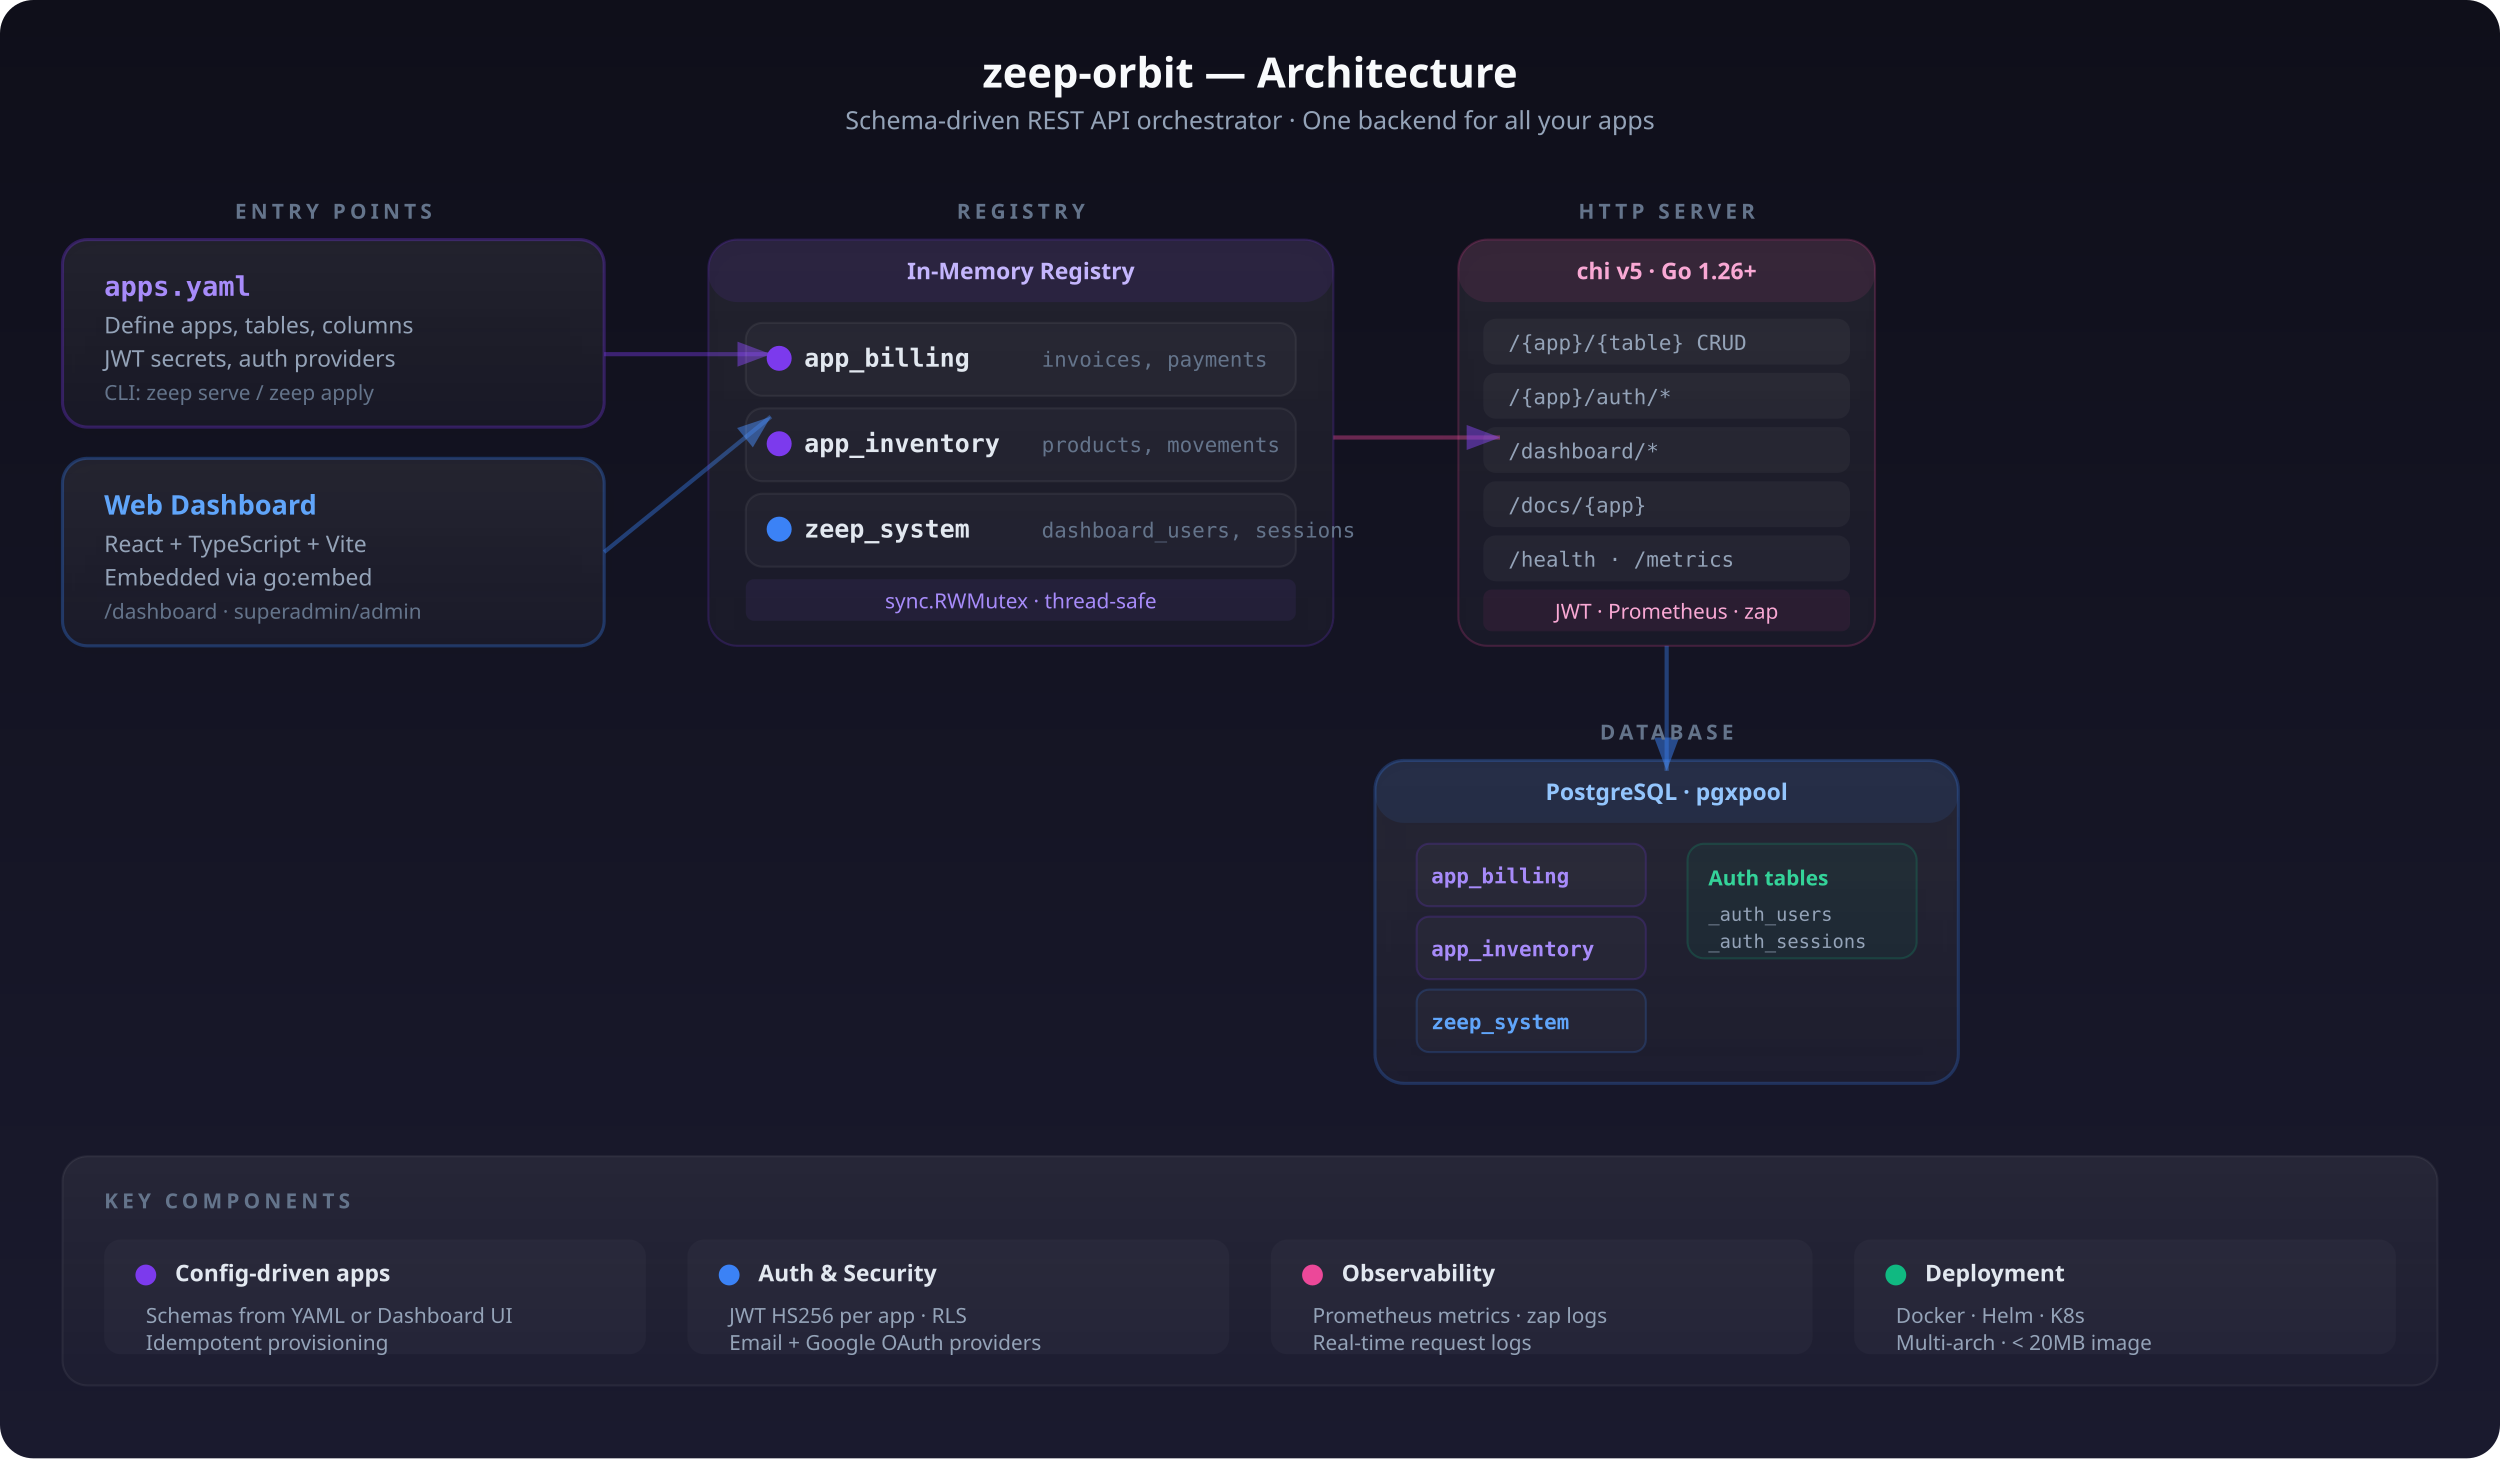
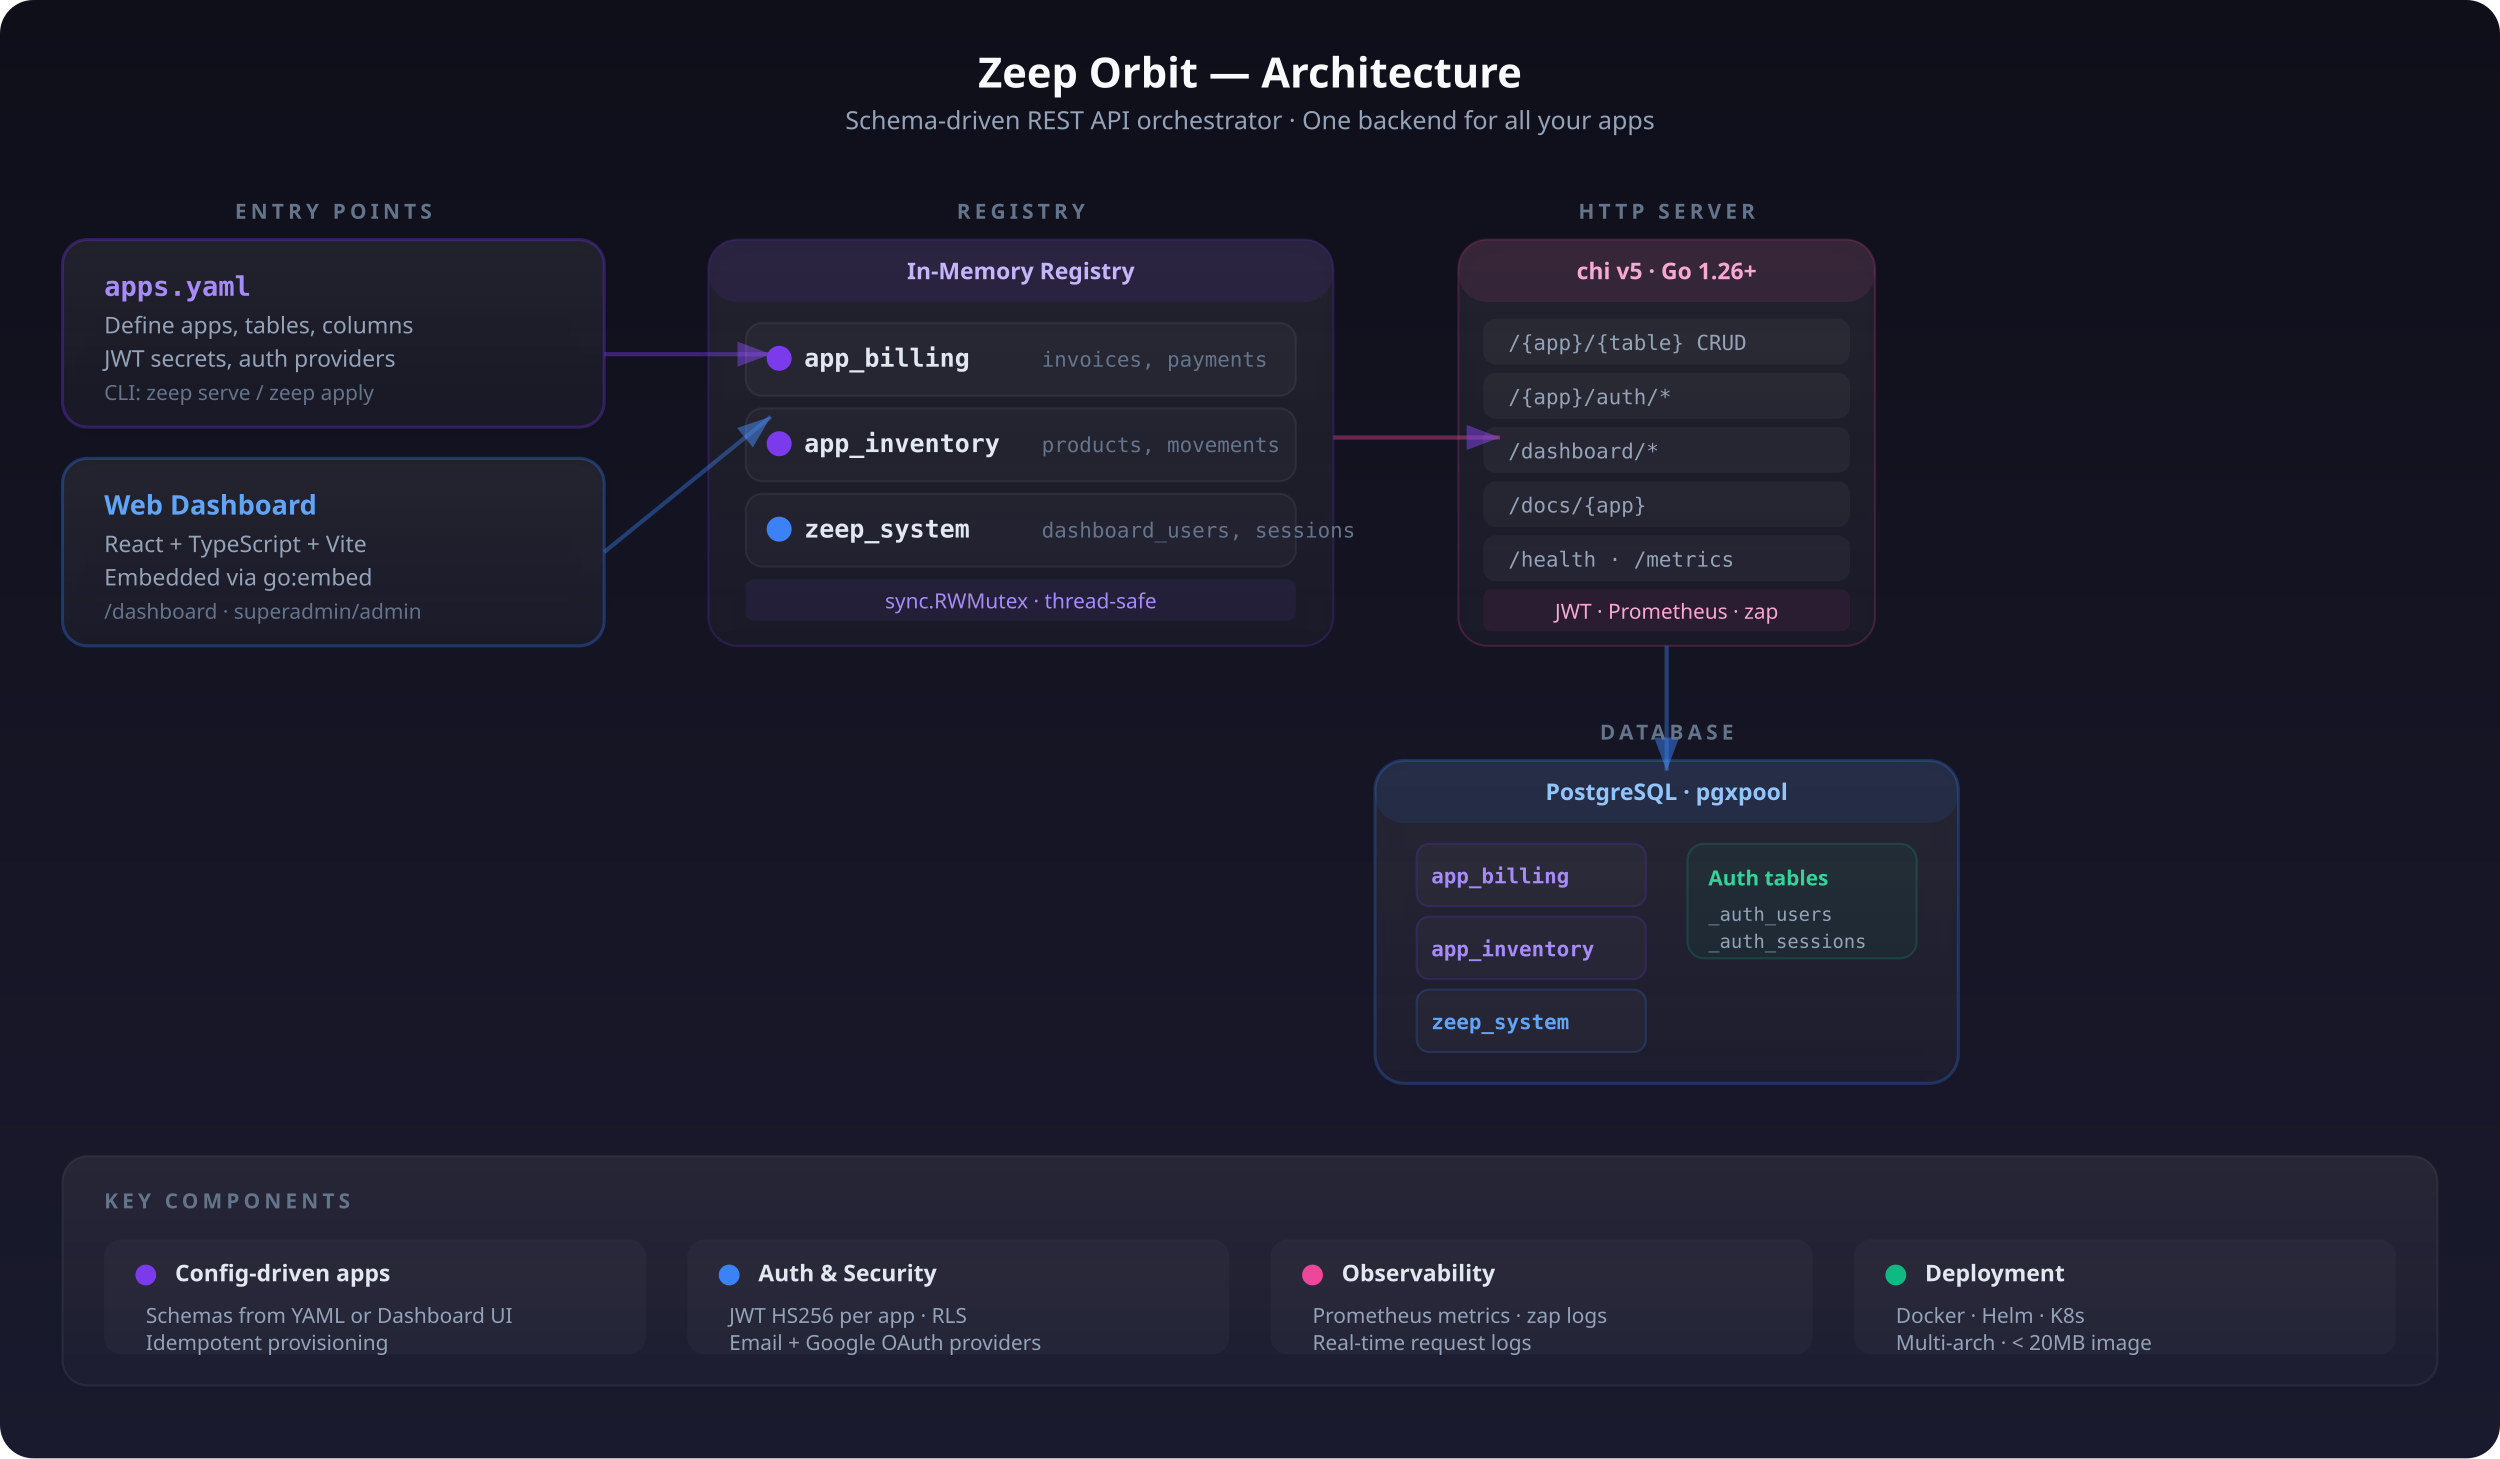
<svg xmlns="http://www.w3.org/2000/svg" viewBox="0 0 1200 700" fill="none">
  <defs>
    <linearGradient id="bg" x1="0" y1="0" x2="0" y2="1">
      <stop offset="0%" stop-color="#0F0F1A" />
      <stop offset="100%" stop-color="#1A1A2E" />
    </linearGradient>
    <linearGradient id="brand" x1="0" y1="0" x2="1" y2="1">
      <stop offset="0%" stop-color="#7C3AED" />
      <stop offset="100%" stop-color="#EC4899" />
    </linearGradient>
    <linearGradient id="card" x1="0" y1="0" x2="0" y2="1">
      <stop offset="0%" stop-color="rgba(255,255,255,0.06)" />
      <stop offset="100%" stop-color="rgba(255,255,255,0.02)" />
    </linearGradient>
    <filter id="shadow">
      <feDropShadow dx="0" dy="4" stdDeviation="8" flood-color="rgba(0,0,0,0.4)" />
    </filter>
  </defs>
  <rect width="1200" height="700" fill="url(#bg)" rx="16" />
-   <text x="600" y="42" fill="#F8FAFC" font-family="system-ui,sans-serif" font-size="20" font-weight="700" text-anchor="middle">zeep-orbit — Architecture</text>
+   <text x="600" y="42" fill="#F8FAFC" font-family="system-ui,sans-serif" font-size="20" font-weight="700" text-anchor="middle">Zeep Orbit — Architecture</text>
  <text x="600" y="62" fill="#94A3B8" font-family="system-ui,sans-serif" font-size="12" text-anchor="middle">Schema-driven REST API orchestrator · One backend for all your apps</text>
  <text x="160" y="105" fill="#64748B" font-family="system-ui,sans-serif" font-size="10" font-weight="600" text-anchor="middle" letter-spacing="2">ENTRY POINTS</text>
  <rect x="30" y="115" width="260" height="90" rx="12" fill="url(#card)" stroke="rgba(124,58,237,0.3)" stroke-width="1.5" filter="url(#shadow)" />
  <text x="50" y="142" fill="#A78BFA" font-family="monospace" font-size="13" font-weight="700">apps.yaml</text>
  <text x="50" y="160" fill="#94A3B8" font-family="system-ui,sans-serif" font-size="11">Define apps, tables, columns</text>
  <text x="50" y="176" fill="#94A3B8" font-family="system-ui,sans-serif" font-size="11">JWT secrets, auth providers</text>
  <text x="50" y="192" fill="#64748B" font-family="system-ui,sans-serif" font-size="10">CLI: zeep serve / zeep apply</text>
  <rect x="30" y="220" width="260" height="90" rx="12" fill="url(#card)" stroke="rgba(59,130,246,0.3)" stroke-width="1.5" filter="url(#shadow)" />
  <text x="50" y="247" fill="#60A5FA" font-family="system-ui,sans-serif" font-size="13" font-weight="700">Web Dashboard</text>
  <text x="50" y="265" fill="#94A3B8" font-family="system-ui,sans-serif" font-size="11">React + TypeScript + Vite</text>
  <text x="50" y="281" fill="#94A3B8" font-family="system-ui,sans-serif" font-size="11">Embedded via go:embed</text>
  <text x="50" y="297" fill="#64748B" font-family="system-ui,sans-serif" font-size="10">/dashboard · superadmin/admin</text>
  <path d="M290 170 L370 170" stroke="rgba(124,58,237,0.4)" stroke-width="2" marker-end="url(#arrowBrand)" fill="none" />
  <path d="M290 265 L370 200" stroke="rgba(59,130,246,0.4)" stroke-width="2" marker-end="url(#arrowAccent)" fill="none" />
  <text x="490" y="105" fill="#64748B" font-family="system-ui,sans-serif" font-size="10" font-weight="600" text-anchor="middle" letter-spacing="2">REGISTRY</text>
  <rect x="340" y="115" width="300" height="195" rx="14" fill="url(#card)" stroke="rgba(124,58,237,0.2)" stroke-width="1" filter="url(#shadow)" />
  <rect x="340" y="115" width="300" height="30" rx="14" fill="rgba(124,58,237,0.1)" />
  <text x="490" y="134" fill="#C4B5FD" font-family="system-ui,sans-serif" font-size="11" font-weight="600" text-anchor="middle">In-Memory Registry</text>
  <rect x="358" y="155" width="264" height="35" rx="8" fill="rgba(255,255,255,0.03)" stroke="rgba(255,255,255,0.06)" stroke-width="1" />
  <circle cx="374" cy="172" r="6" fill="#7C3AED" />
  <text x="386" y="176" fill="#E2E8F0" font-family="monospace" font-size="12" font-weight="600">app_billing</text>
  <text x="500" y="176" fill="#64748B" font-family="monospace" font-size="10">invoices, payments</text>
  <rect x="358" y="196" width="264" height="35" rx="8" fill="rgba(255,255,255,0.03)" stroke="rgba(255,255,255,0.06)" stroke-width="1" />
  <circle cx="374" cy="213" r="6" fill="#7C3AED" />
  <text x="386" y="217" fill="#E2E8F0" font-family="monospace" font-size="12" font-weight="600">app_inventory</text>
  <text x="500" y="217" fill="#64748B" font-family="monospace" font-size="10">products, movements</text>
  <rect x="358" y="237" width="264" height="35" rx="8" fill="rgba(255,255,255,0.03)" stroke="rgba(255,255,255,0.06)" stroke-width="1" />
  <circle cx="374" cy="254" r="6" fill="#3B82F6" />
  <text x="386" y="258" fill="#E2E8F0" font-family="monospace" font-size="12" font-weight="600">zeep_system</text>
  <text x="500" y="258" fill="#64748B" font-family="monospace" font-size="10">dashboard_users, sessions</text>
  <rect x="358" y="278" width="264" height="20" rx="4" fill="rgba(139,92,246,0.08)" />
  <text x="490" y="292" fill="#A78BFA" font-family="system-ui,sans-serif" font-size="10" text-anchor="middle">sync.RWMutex · thread-safe</text>
  <path d="M640 210 L720 210" stroke="rgba(236,72,153,0.4)" stroke-width="2" marker-end="url(#arrowBrand)" fill="none" />
  <text x="800" y="105" fill="#64748B" font-family="system-ui,sans-serif" font-size="10" font-weight="600" text-anchor="middle" letter-spacing="2">HTTP SERVER</text>
  <rect x="700" y="115" width="200" height="195" rx="14" fill="url(#card)" stroke="rgba(236,72,153,0.2)" stroke-width="1" filter="url(#shadow)" />
  <rect x="700" y="115" width="200" height="30" rx="14" fill="rgba(236,72,153,0.1)" />
  <text x="800" y="134" fill="#F9A8D4" font-family="system-ui,sans-serif" font-size="11" font-weight="600" text-anchor="middle">chi v5 · Go 1.26+</text>
  <rect x="712" y="153" width="176" height="22" rx="6" fill="rgba(255,255,255,0.04)" />
  <text x="724" y="168" fill="#94A3B8" font-family="monospace" font-size="10">/{app}/{table} CRUD</text>
  <rect x="712" y="179" width="176" height="22" rx="6" fill="rgba(255,255,255,0.04)" />
  <text x="724" y="194" fill="#94A3B8" font-family="monospace" font-size="10">/{app}/auth/*</text>
  <rect x="712" y="205" width="176" height="22" rx="6" fill="rgba(255,255,255,0.04)" />
  <text x="724" y="220" fill="#94A3B8" font-family="monospace" font-size="10">/dashboard/*</text>
  <rect x="712" y="231" width="176" height="22" rx="6" fill="rgba(255,255,255,0.04)" />
  <text x="724" y="246" fill="#94A3B8" font-family="monospace" font-size="10">/docs/{app}</text>
  <rect x="712" y="257" width="176" height="22" rx="6" fill="rgba(255,255,255,0.04)" />
  <text x="724" y="272" fill="#94A3B8" font-family="monospace" font-size="10">/health · /metrics</text>
  <rect x="712" y="283" width="176" height="20" rx="4" fill="rgba(236,72,153,0.08)" />
  <text x="800" y="297" fill="#F9A8D4" font-family="system-ui,sans-serif" font-size="10" text-anchor="middle">JWT · Prometheus · zap</text>
  <path d="M800 310 L800 370" stroke="rgba(59,130,246,0.4)" stroke-width="2" marker-end="url(#arrowAccent)" fill="none" />
  <text x="800" y="355" fill="#64748B" font-family="system-ui,sans-serif" font-size="10" font-weight="600" text-anchor="middle" letter-spacing="2">DATABASE</text>
  <rect x="660" y="365" width="280" height="155" rx="14" fill="url(#card)" stroke="rgba(59,130,246,0.25)" stroke-width="1.5" filter="url(#shadow)" />
  <rect x="660" y="365" width="280" height="30" rx="14" fill="rgba(59,130,246,0.1)" />
  <text x="800" y="384" fill="#93C5FD" font-family="system-ui,sans-serif" font-size="11" font-weight="600" text-anchor="middle">PostgreSQL · pgxpool</text>
  <rect x="680" y="405" width="110" height="30" rx="6" fill="rgba(255,255,255,0.03)" stroke="rgba(124,58,237,0.2)" stroke-width="1" />
  <text x="687" y="424" fill="#A78BFA" font-family="monospace" font-size="10" font-weight="600">app_billing</text>
  <rect x="680" y="440" width="110" height="30" rx="6" fill="rgba(255,255,255,0.03)" stroke="rgba(124,58,237,0.2)" stroke-width="1" />
  <text x="687" y="459" fill="#A78BFA" font-family="monospace" font-size="10" font-weight="600">app_inventory</text>
  <rect x="680" y="475" width="110" height="30" rx="6" fill="rgba(255,255,255,0.03)" stroke="rgba(59,130,246,0.2)" stroke-width="1" />
  <text x="687" y="494" fill="#60A5FA" font-family="monospace" font-size="10" font-weight="600">zeep_system</text>
  <rect x="810" y="405" width="110" height="55" rx="8" fill="rgba(16,185,129,0.06)" stroke="rgba(16,185,129,0.2)" stroke-width="1" />
  <text x="820" y="425" fill="#34D399" font-family="system-ui,sans-serif" font-size="10" font-weight="600">Auth tables</text>
  <text x="820" y="442" fill="#94A3B8" font-family="monospace" font-size="9">_auth_users</text>
  <text x="820" y="455" fill="#94A3B8" font-family="monospace" font-size="9">_auth_sessions</text>
  <rect x="30" y="555" width="1140" height="110" rx="12" fill="url(#card)" stroke="rgba(255,255,255,0.06)" stroke-width="1" />
  <text x="50" y="580" fill="#64748B" font-family="system-ui,sans-serif" font-size="10" font-weight="600" letter-spacing="2">KEY COMPONENTS</text>
  <rect x="50" y="595" width="260" height="55" rx="8" fill="rgba(255,255,255,0.03)" />
  <circle cx="70" cy="612" r="5" fill="#7C3AED" />
  <text x="84" y="615" fill="#E2E8F0" font-family="system-ui,sans-serif" font-size="11" font-weight="600">Config-driven apps</text>
  <text x="70" y="635" fill="#94A3B8" font-family="system-ui,sans-serif" font-size="10">Schemas from YAML or Dashboard UI</text>
  <text x="70" y="648" fill="#94A3B8" font-family="system-ui,sans-serif" font-size="10">Idempotent provisioning</text>
  <rect x="330" y="595" width="260" height="55" rx="8" fill="rgba(255,255,255,0.03)" />
  <circle cx="350" cy="612" r="5" fill="#3B82F6" />
  <text x="364" y="615" fill="#E2E8F0" font-family="system-ui,sans-serif" font-size="11" font-weight="600">Auth &amp; Security</text>
  <text x="350" y="635" fill="#94A3B8" font-family="system-ui,sans-serif" font-size="10">JWT HS256 per app · RLS</text>
  <text x="350" y="648" fill="#94A3B8" font-family="system-ui,sans-serif" font-size="10">Email + Google OAuth providers</text>
  <rect x="610" y="595" width="260" height="55" rx="8" fill="rgba(255,255,255,0.03)" />
  <circle cx="630" cy="612" r="5" fill="#EC4899" />
  <text x="644" y="615" fill="#E2E8F0" font-family="system-ui,sans-serif" font-size="11" font-weight="600">Observability</text>
  <text x="630" y="635" fill="#94A3B8" font-family="system-ui,sans-serif" font-size="10">Prometheus metrics · zap logs</text>
  <text x="630" y="648" fill="#94A3B8" font-family="system-ui,sans-serif" font-size="10">Real-time request logs</text>
  <rect x="890" y="595" width="260" height="55" rx="8" fill="rgba(255,255,255,0.03)" />
  <circle cx="910" cy="612" r="5" fill="#10B981" />
  <text x="924" y="615" fill="#E2E8F0" font-family="system-ui,sans-serif" font-size="11" font-weight="600">Deployment</text>
  <text x="910" y="635" fill="#94A3B8" font-family="system-ui,sans-serif" font-size="10">Docker · Helm · K8s</text>
  <text x="910" y="648" fill="#94A3B8" font-family="system-ui,sans-serif" font-size="10">Multi-arch · &lt; 20MB image</text>
  <defs>
    <marker id="arrowBrand" markerWidth="8" markerHeight="6" refX="8" refY="3" orient="auto">
      <path d="M0,0 L8,3 L0,6" fill="rgba(124,58,237,0.5)" />
    </marker>
    <marker id="arrowAccent" markerWidth="8" markerHeight="6" refX="8" refY="3" orient="auto">
      <path d="M0,0 L8,3 L0,6" fill="rgba(59,130,246,0.5)" />
    </marker>
  </defs>
</svg>
